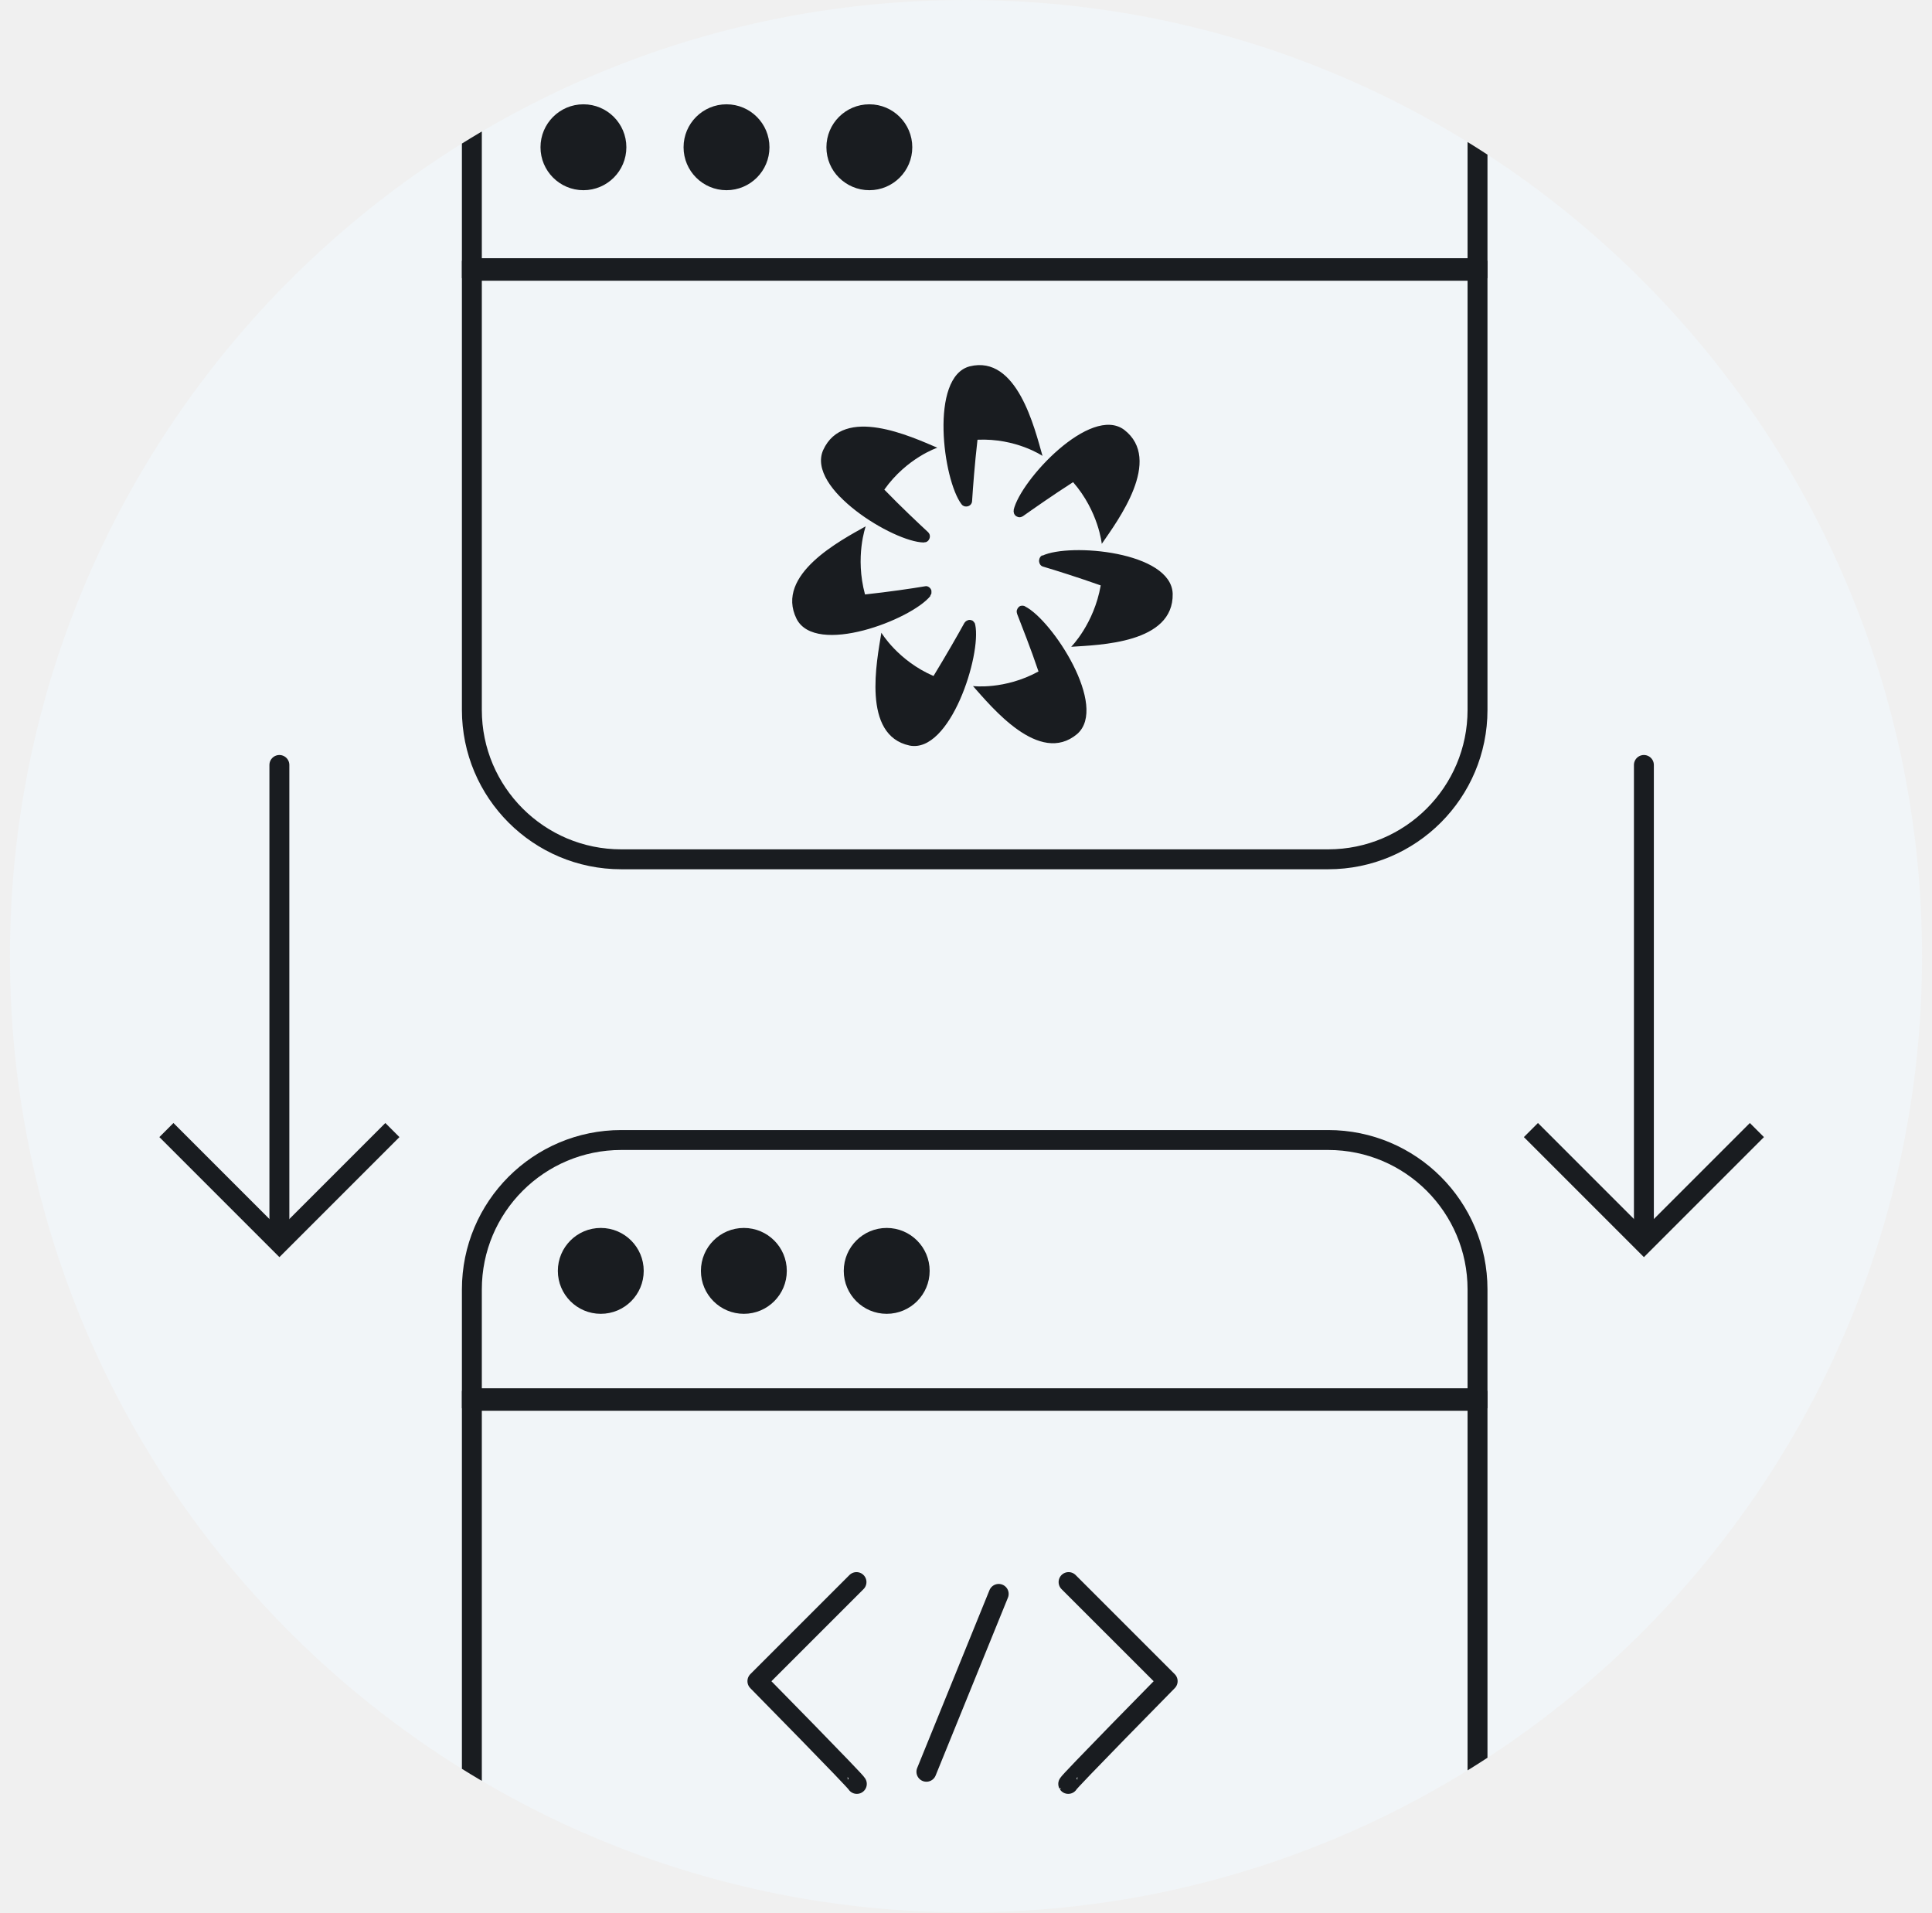
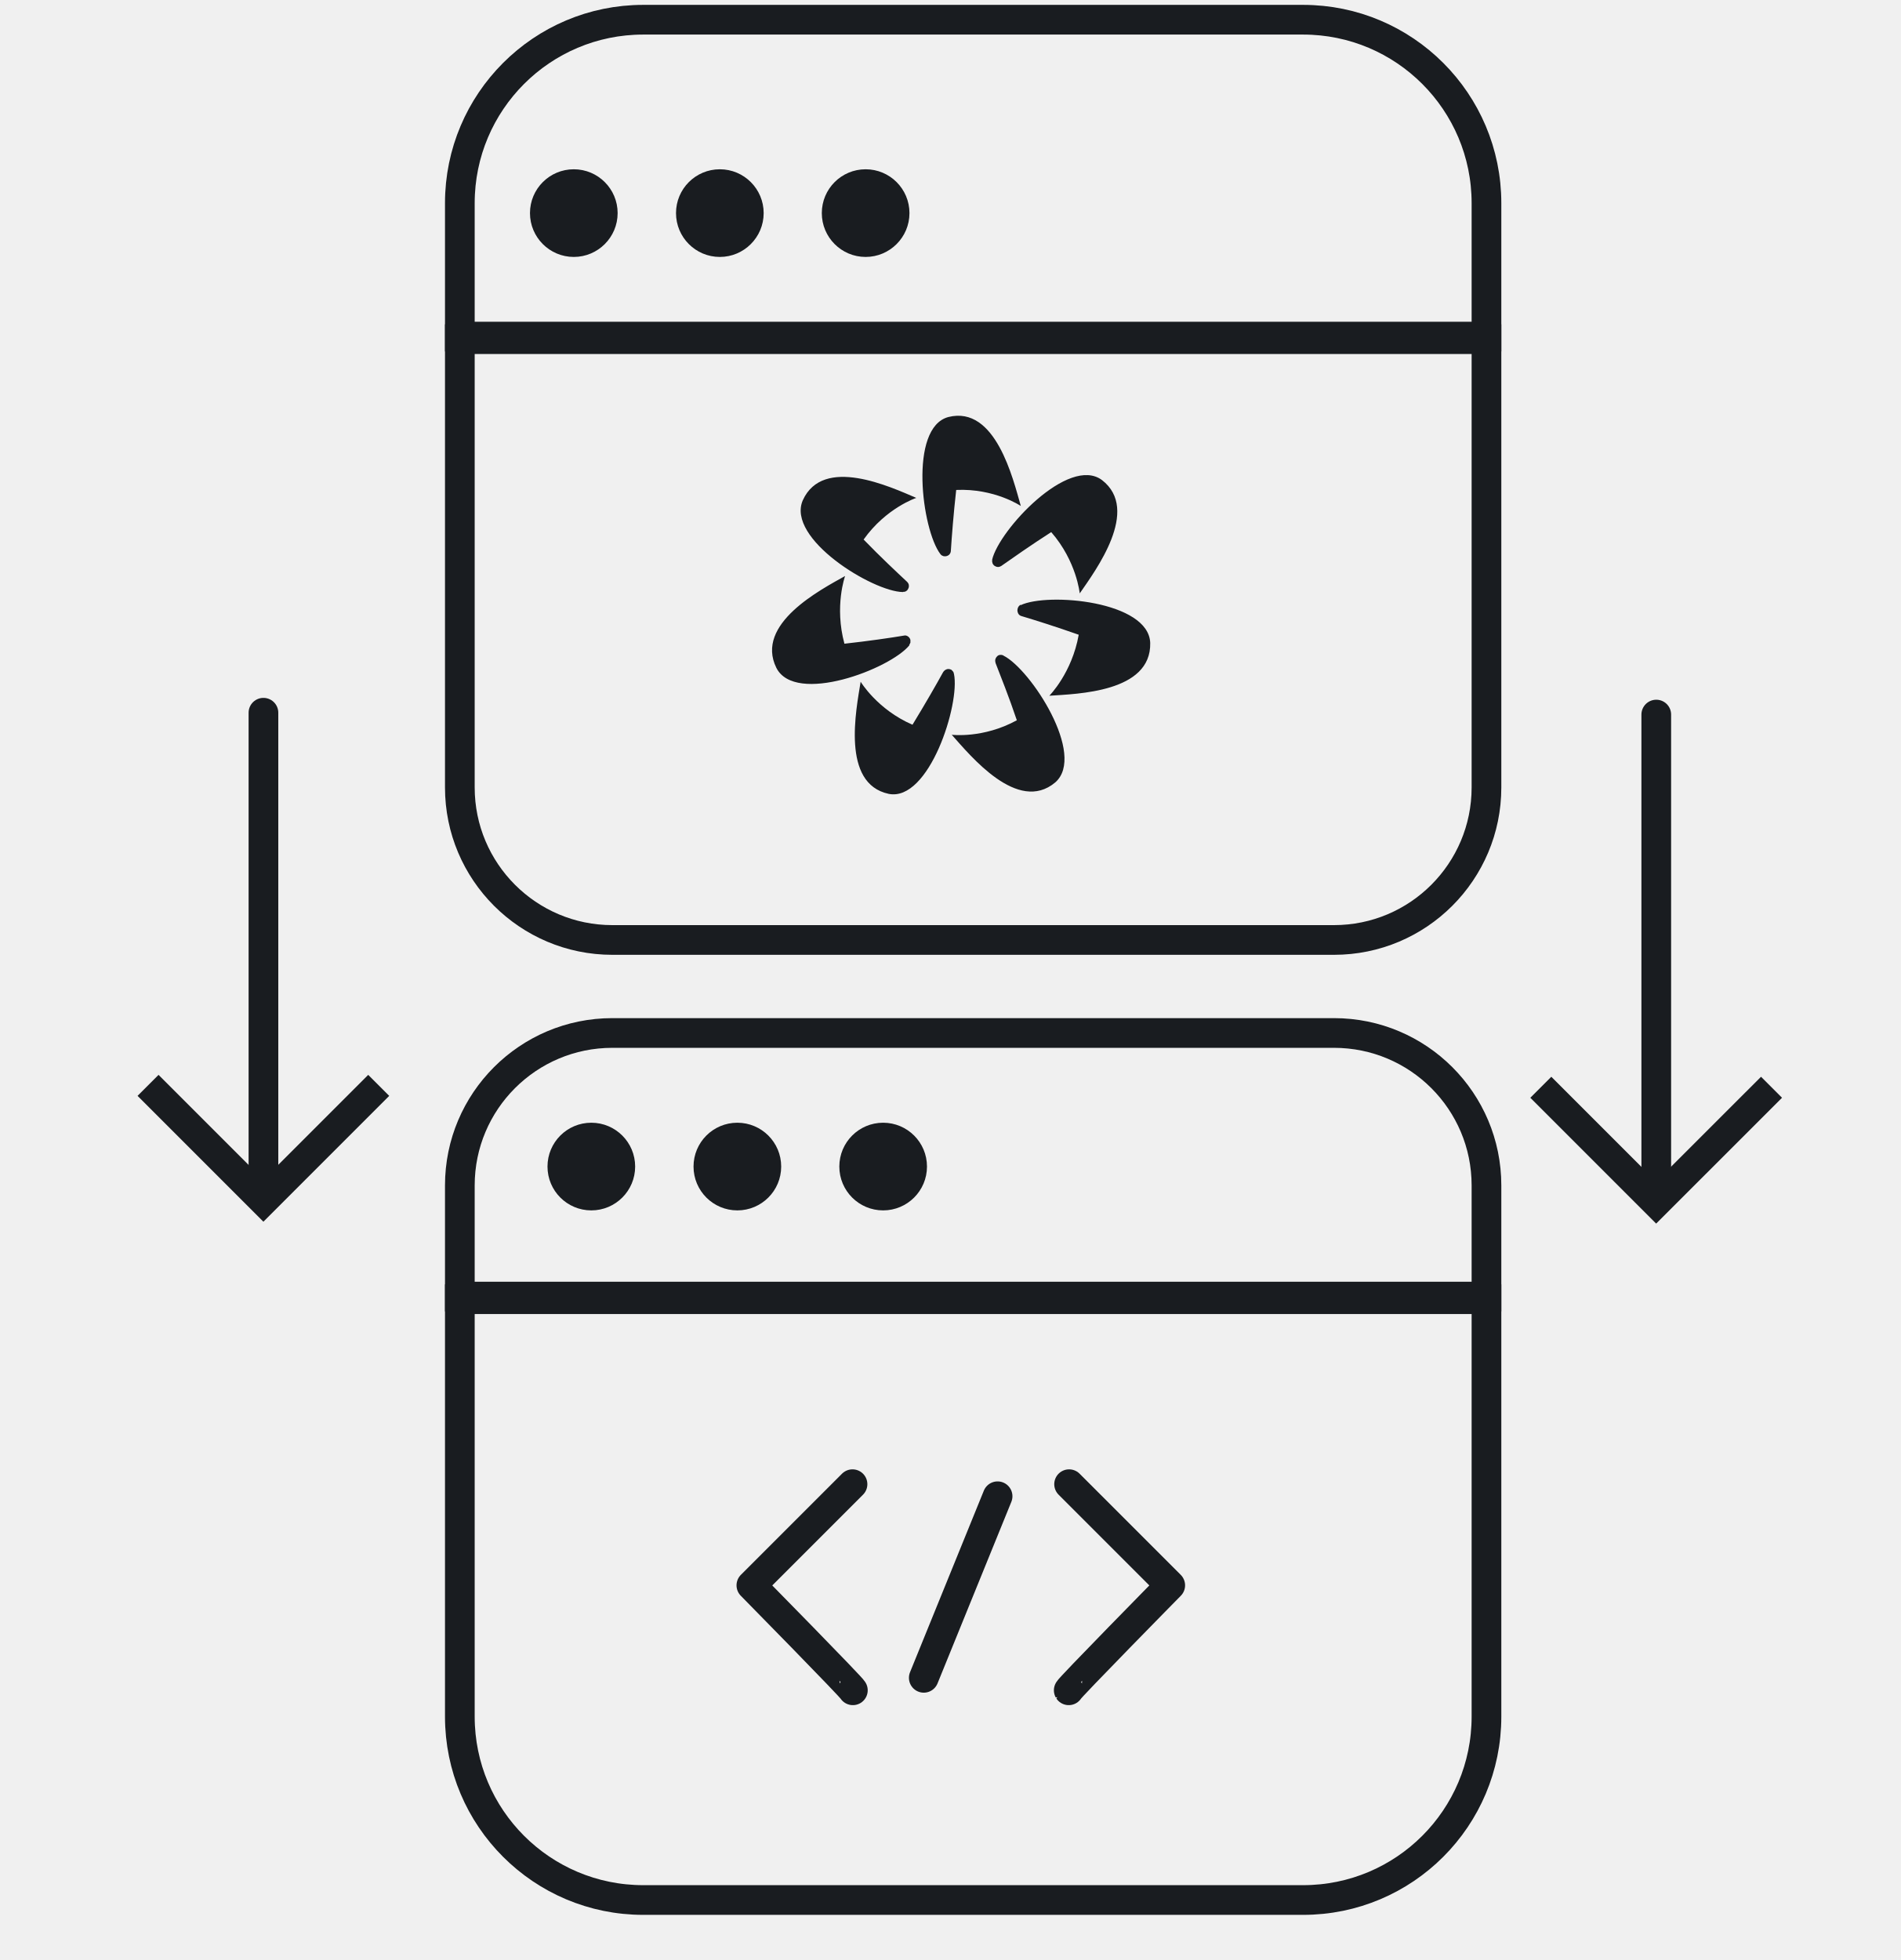
- <svg xmlns="http://www.w3.org/2000/svg" width="97" height="96" viewBox="0 0 97 96" fill="none">
-   <g clip-path="url(#clip0_9968_71812)">
-     <rect x="0.5" width="96" height="96" rx="48" fill="#F1F5F8" />
-     <path d="M23.691 64.728C23.691 60.585 27.049 57.227 31.191 57.227H66.682C70.825 57.227 74.182 60.585 74.182 64.728V70.191H23.691V64.728Z" stroke="#191C20" />
-     <rect x="23.691" y="70.318" width="50.491" height="29.546" stroke="#191C20" />
-     <path d="M82.535 38.4L82.535 61.528" stroke="#191C20" stroke-linecap="round" stroke-linejoin="round" />
-     <path d="M14.027 38.4L14.027 61.528" stroke="#191C20" stroke-linecap="round" stroke-linejoin="round" />
-     <path d="M30.163 65.952C31.354 65.952 32.319 64.987 32.319 63.796C32.319 62.606 31.354 61.641 30.163 61.641C28.973 61.641 28.008 62.606 28.008 63.796C28.008 64.987 28.973 65.952 30.163 65.952Z" fill="#191C20" />
-     <path d="M37.347 65.952C38.538 65.952 39.503 64.987 39.503 63.796C39.503 62.606 38.538 61.641 37.347 61.641C36.157 61.641 35.191 62.606 35.191 63.796C35.191 64.987 36.157 65.952 37.347 65.952Z" fill="#191C20" />
-     <path d="M44.519 65.952C45.709 65.952 46.675 64.987 46.675 63.796C46.675 62.606 45.709 61.641 44.519 61.641C43.328 61.641 42.363 62.606 42.363 63.796C42.363 64.987 43.328 65.952 44.519 65.952Z" fill="#191C20" />
-     <path d="M29.292 9.548C30.483 9.548 31.448 8.582 31.448 7.392C31.448 6.201 30.483 5.236 29.292 5.236C28.102 5.236 27.137 6.201 27.137 7.392C27.137 8.582 28.102 9.548 29.292 9.548Z" fill="#191C20" />
-     <path d="M36.476 9.548C37.666 9.548 38.632 8.582 38.632 7.392C38.632 6.201 37.666 5.236 36.476 5.236C35.285 5.236 34.32 6.201 34.32 7.392C34.32 8.582 35.285 9.548 36.476 9.548Z" fill="#191C20" />
-     <path d="M43.648 9.548C44.838 9.548 45.803 8.582 45.803 7.392C45.803 6.201 44.838 5.236 43.648 5.236C42.457 5.236 41.492 6.201 41.492 7.392C41.492 8.582 42.457 9.548 43.648 9.548Z" fill="#191C20" />
-     <path d="M43.019 89.55C43.054 89.498 38.027 84.392 38.027 84.392L43.002 79.418" stroke="#191C20" stroke-linecap="round" stroke-linejoin="round" />
-     <path d="M53.633 89.55C53.598 89.498 58.625 84.392 58.625 84.392L53.65 79.418" stroke="#191C20" stroke-linecap="round" stroke-linejoin="round" />
-     <path d="M46.512 88.94L50.142 80.012" stroke="#191C20" stroke-linecap="round" stroke-linejoin="round" />
-     <rect x="23.691" y="-2.991" width="50.491" height="16.454" stroke="#191C20" />
-     <path d="M23.691 13.591H74.182V35.636C74.182 39.778 70.825 43.136 66.682 43.136H31.191C27.049 43.136 23.691 39.778 23.691 35.636V13.591Z" stroke="#191C20" />
-     <path d="M76.863 56.727L82.536 62.4L88.209 56.727" stroke="#191C20" />
-     <path d="M8.355 56.727L14.028 62.4L19.701 56.727" stroke="#191C20" />
-     <path d="M50.892 25.599C51.241 24.09 54.758 20.32 56.443 21.576C58.398 23.086 56.12 26.132 55.317 27.301C55.317 27.301 55.16 25.678 53.877 24.203C52.856 24.858 51.913 25.521 51.355 25.914C51.311 25.94 51.25 25.966 51.189 25.966C51.128 25.966 51.067 25.94 51.023 25.914C50.971 25.879 50.936 25.835 50.91 25.774C50.892 25.713 50.883 25.652 50.901 25.599H50.892ZM52.323 27.877C52.323 27.877 52.245 27.93 52.227 27.965C52.201 28 52.184 28.043 52.175 28.096C52.157 28.165 52.175 28.244 52.21 28.314C52.245 28.384 52.306 28.427 52.376 28.445C53.022 28.637 54.13 28.986 55.264 29.387C54.924 31.325 53.781 32.468 53.781 32.468C55.186 32.372 58.93 32.302 58.877 29.806C58.808 27.685 53.711 27.24 52.332 27.895V27.877H52.323ZM51.459 30.434C51.407 30.408 51.346 30.399 51.285 30.408C51.232 30.408 51.171 30.443 51.136 30.487C51.093 30.53 51.067 30.583 51.049 30.644C51.04 30.705 51.049 30.766 51.067 30.818C51.311 31.456 51.747 32.538 52.14 33.707C50.438 34.641 48.85 34.44 48.85 34.44C49.792 35.496 52.184 38.437 54.078 36.849C55.666 35.47 52.838 31.133 51.468 30.443L51.459 30.434ZM48.955 31.342C48.955 31.298 48.928 31.255 48.894 31.22C48.867 31.185 48.832 31.15 48.789 31.141C48.728 31.115 48.649 31.106 48.579 31.141C48.51 31.168 48.457 31.211 48.413 31.281C48.082 31.883 47.506 32.887 46.869 33.934C45.088 33.166 44.251 31.761 44.251 31.761C44.024 33.175 43.256 36.91 45.664 37.425C47.707 37.835 49.286 32.878 48.963 31.36L48.955 31.342ZM46.703 29.911C46.703 29.911 46.747 29.832 46.764 29.789C46.764 29.745 46.764 29.693 46.764 29.649C46.747 29.579 46.703 29.518 46.642 29.474C46.581 29.431 46.511 29.413 46.441 29.431C45.769 29.544 44.635 29.71 43.43 29.841C42.915 27.947 43.465 26.42 43.465 26.42C42.243 27.109 38.892 28.837 39.992 31.063C40.952 32.948 45.743 31.115 46.712 29.919L46.703 29.911ZM46.398 27.223C46.398 27.223 46.493 27.223 46.528 27.197C46.572 27.17 46.607 27.144 46.624 27.109C46.668 27.048 46.694 26.978 46.685 26.9C46.685 26.83 46.642 26.76 46.59 26.708C46.092 26.245 45.245 25.451 44.399 24.578C45.533 22.981 47.061 22.475 47.061 22.475C45.76 21.925 42.357 20.328 41.327 22.597C40.48 24.535 44.861 27.214 46.38 27.232H46.389L46.398 27.223ZM48.518 25.425C48.588 25.425 48.658 25.399 48.719 25.346C48.771 25.294 48.806 25.224 48.806 25.146C48.85 24.456 48.937 23.296 49.077 22.074C51.014 21.986 52.341 22.885 52.341 22.885C51.948 21.515 51.067 17.797 48.684 18.391C46.668 18.923 47.34 24.081 48.274 25.311C48.3 25.346 48.335 25.381 48.387 25.399C48.431 25.425 48.475 25.425 48.518 25.425Z" fill="#191C20" />
-   </g>
-   <defs>
-     <clipPath id="clip0_9968_71812">
-       <rect x="0.5" width="96" height="96" rx="48" fill="white" />
-     </clipPath>
-   </defs>
+ <svg xmlns="http://www.w3.org/2000/svg" width="32" height="33" viewBox="0 0 32 33" fill="none">
+   <path d="M7.743 19.959C7.743 18.541 8.893 17.392 10.311 17.392H22.462C23.881 17.392 25.03 18.541 25.03 19.959V21.83H7.743V19.959Z" stroke="#191C20" stroke-width="0.5" />
+   <path d="M7.743 21.874H25.03V28.902C25.03 30.608 23.648 31.99 21.942 31.99H10.831C9.126 31.99 7.743 30.608 7.743 28.902V21.874Z" stroke="#191C20" stroke-width="0.5" />
+   <path d="M27.889 12.031V19.95" stroke="#191C20" stroke-width="0.5" stroke-linecap="round" stroke-linejoin="round" />
+   <path d="M4.436 12L4.436 19.918" stroke="#191C20" stroke-width="0.5" stroke-linecap="round" stroke-linejoin="round" />
+   <path d="M9.957 20.379C10.364 20.379 10.695 20.049 10.695 19.641C10.695 19.233 10.364 18.903 9.957 18.903C9.549 18.903 9.219 19.233 9.219 19.641C9.219 20.049 9.549 20.379 9.957 20.379Z" fill="#191C20" />
+   <path d="M12.416 20.379C12.823 20.379 13.154 20.049 13.154 19.641C13.154 19.233 12.823 18.903 12.416 18.903C12.008 18.903 11.678 19.233 11.678 19.641C11.678 20.049 12.008 20.379 12.416 20.379Z" fill="#191C20" />
+   <path d="M14.871 20.379C15.278 20.379 15.609 20.049 15.609 19.641C15.609 19.233 15.278 18.903 14.871 18.903C14.463 18.903 14.133 19.233 14.133 19.641C14.133 20.049 14.463 20.379 14.871 20.379Z" fill="#191C20" />
+   <path d="M9.662 4.326C10.069 4.326 10.4 3.995 10.4 3.588C10.4 3.18 10.069 2.85 9.662 2.85C9.254 2.85 8.924 3.18 8.924 3.588C8.924 3.995 9.254 4.326 9.662 4.326Z" fill="#191C20" />
+   <path d="M12.121 4.326C12.528 4.326 12.859 3.995 12.859 3.588C12.859 3.18 12.528 2.85 12.121 2.85C11.713 2.85 11.383 3.18 11.383 3.588C11.383 3.995 11.713 4.326 12.121 4.326Z" fill="#191C20" />
+   <path d="M14.576 4.326C14.983 4.326 15.314 3.995 15.314 3.588C15.314 3.18 14.983 2.85 14.576 2.85C14.168 2.85 13.838 3.18 13.838 3.588C13.838 3.995 14.168 4.326 14.576 4.326Z" fill="#191C20" />
+   <path d="M14.361 28.459C14.373 28.441 12.652 26.692 12.652 26.692L14.355 24.989" stroke="#191C20" stroke-width="0.5" stroke-linecap="round" stroke-linejoin="round" />
+   <path d="M17.996 28.459C17.984 28.441 19.705 26.692 19.705 26.692L18.002 24.989" stroke="#191C20" stroke-width="0.5" stroke-linecap="round" stroke-linejoin="round" />
+   <path d="M15.555 28.249L16.798 25.192" stroke="#191C20" stroke-width="0.5" stroke-linecap="round" stroke-linejoin="round" />
+   <path d="M7.743 3.42C7.743 1.715 9.126 0.332 10.831 0.332H21.942C23.648 0.332 25.03 1.715 25.03 3.42V5.667H7.743V3.42Z" stroke="#191C20" stroke-width="0.5" />
+   <path d="M7.743 5.71H25.03V13.258C25.03 14.676 23.881 15.826 22.462 15.826H10.311C8.893 15.826 7.743 14.676 7.743 13.258V5.71Z" stroke="#191C20" stroke-width="0.5" />
+   <path d="M25.945 18.306L27.887 20.248L29.83 18.306" stroke="#191C20" stroke-width="0.5" />
+   <path d="M2.493 18.274L4.435 20.216L6.377 18.274" stroke="#191C20" stroke-width="0.5" />
+   <path d="M16.706 9.424C16.823 8.921 17.995 7.664 18.556 8.083C19.208 8.586 18.449 9.602 18.181 9.991C18.181 9.991 18.129 9.45 17.701 8.959C17.361 9.177 17.047 9.398 16.86 9.529C16.846 9.538 16.826 9.546 16.805 9.546C16.785 9.546 16.764 9.538 16.75 9.529C16.732 9.517 16.721 9.503 16.712 9.482C16.706 9.462 16.703 9.442 16.709 9.424H16.706ZM17.183 10.183C17.183 10.183 17.157 10.201 17.151 10.213C17.142 10.224 17.137 10.239 17.134 10.256C17.128 10.279 17.134 10.306 17.145 10.329C17.157 10.352 17.177 10.367 17.201 10.373C17.416 10.437 17.785 10.553 18.164 10.687C18.05 11.332 17.669 11.714 17.669 11.714C18.137 11.682 19.386 11.658 19.368 10.826C19.345 10.119 17.646 9.971 17.186 10.189V10.183H17.183ZM16.895 11.036C16.878 11.027 16.858 11.024 16.837 11.027C16.82 11.027 16.799 11.039 16.788 11.053C16.773 11.068 16.764 11.085 16.759 11.106C16.756 11.126 16.759 11.146 16.764 11.164C16.846 11.376 16.991 11.737 17.122 12.127C16.555 12.438 16.026 12.371 16.026 12.371C16.34 12.723 17.137 13.703 17.768 13.174C18.297 12.714 17.355 11.268 16.898 11.039L16.895 11.036ZM16.06 11.338C16.06 11.324 16.052 11.309 16.04 11.298C16.031 11.286 16.02 11.274 16.005 11.271C15.985 11.263 15.959 11.26 15.935 11.271C15.912 11.28 15.895 11.295 15.88 11.318C15.77 11.519 15.578 11.853 15.365 12.202C14.772 11.946 14.492 11.478 14.492 11.478C14.417 11.949 14.161 13.194 14.964 13.366C15.644 13.503 16.171 11.85 16.063 11.344L16.06 11.338ZM15.31 10.861C15.31 10.861 15.324 10.835 15.33 10.82C15.33 10.806 15.33 10.789 15.33 10.774C15.324 10.751 15.31 10.73 15.29 10.716C15.269 10.701 15.246 10.695 15.223 10.701C14.998 10.739 14.62 10.794 14.219 10.838C14.047 10.207 14.23 9.698 14.23 9.698C13.823 9.927 12.706 10.503 13.073 11.245C13.393 11.874 14.99 11.263 15.313 10.864L15.31 10.861ZM15.208 9.965C15.208 9.965 15.24 9.965 15.252 9.956C15.266 9.948 15.278 9.939 15.284 9.927C15.298 9.907 15.307 9.884 15.304 9.858C15.304 9.834 15.29 9.811 15.272 9.794C15.106 9.639 14.824 9.375 14.542 9.084C14.92 8.551 15.429 8.383 15.429 8.383C14.996 8.199 13.861 7.667 13.518 8.423C13.236 9.069 14.696 9.962 15.202 9.968H15.205L15.208 9.965ZM15.915 9.366C15.938 9.366 15.961 9.357 15.982 9.34C15.999 9.322 16.011 9.299 16.011 9.273C16.026 9.043 16.055 8.656 16.101 8.249C16.747 8.22 17.189 8.519 17.189 8.519C17.058 8.063 16.764 6.823 15.97 7.021C15.298 7.199 15.522 8.918 15.834 9.328C15.842 9.34 15.854 9.351 15.871 9.357C15.886 9.366 15.9 9.366 15.915 9.366Z" fill="#191C20" />
</svg>
